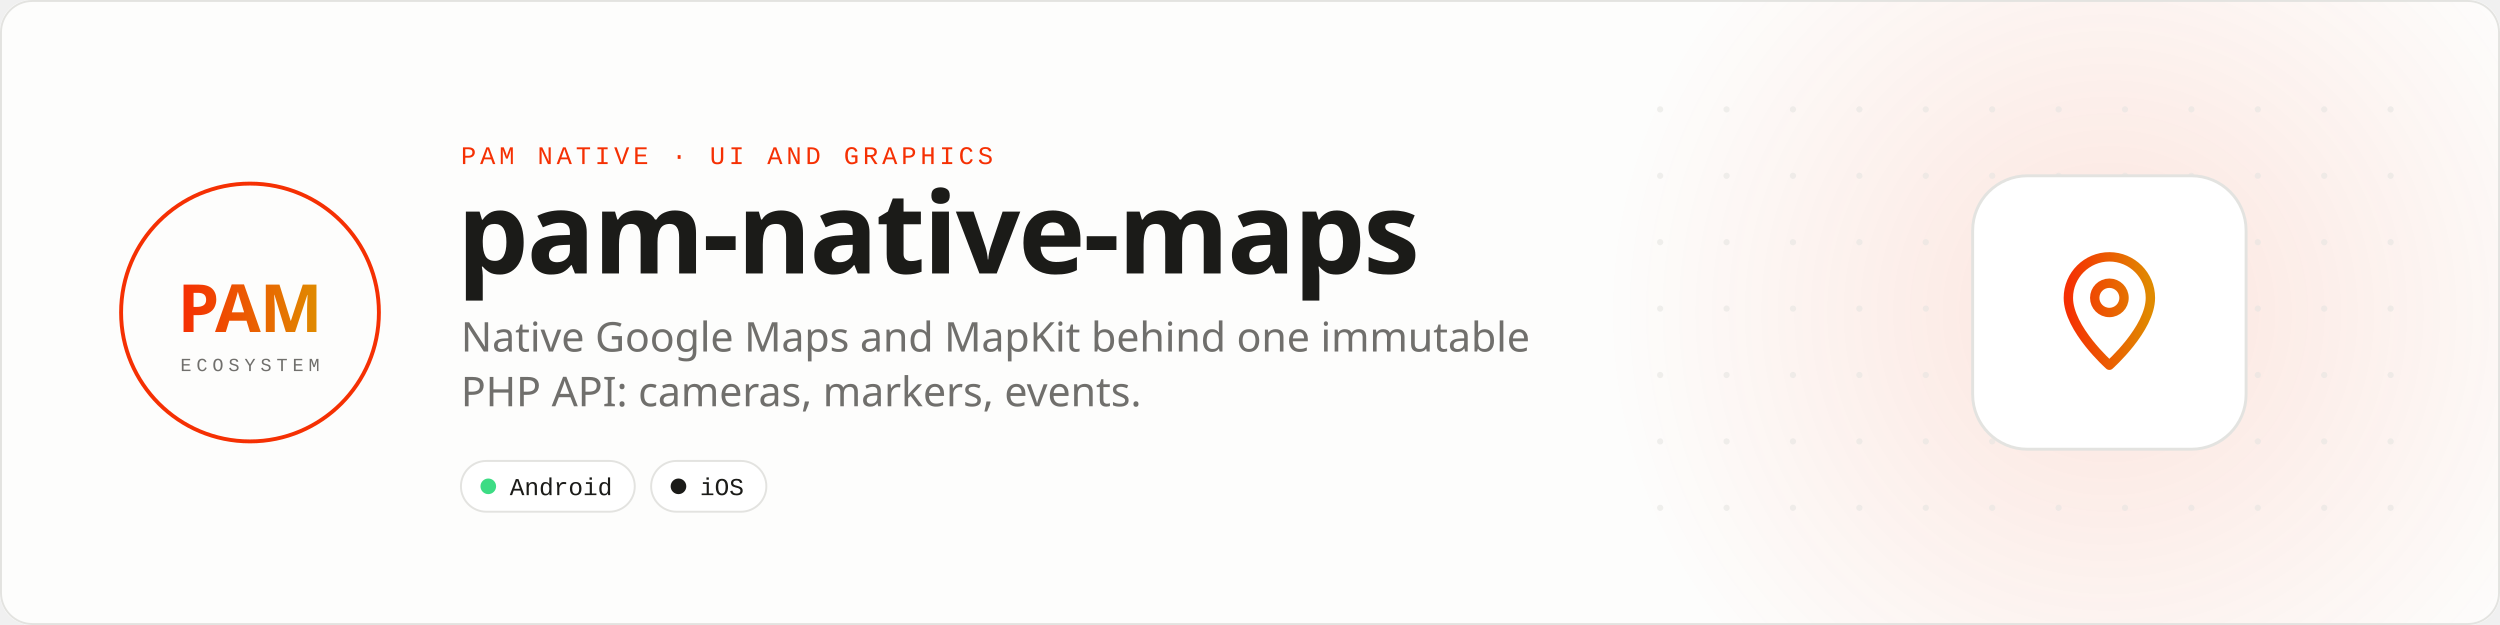
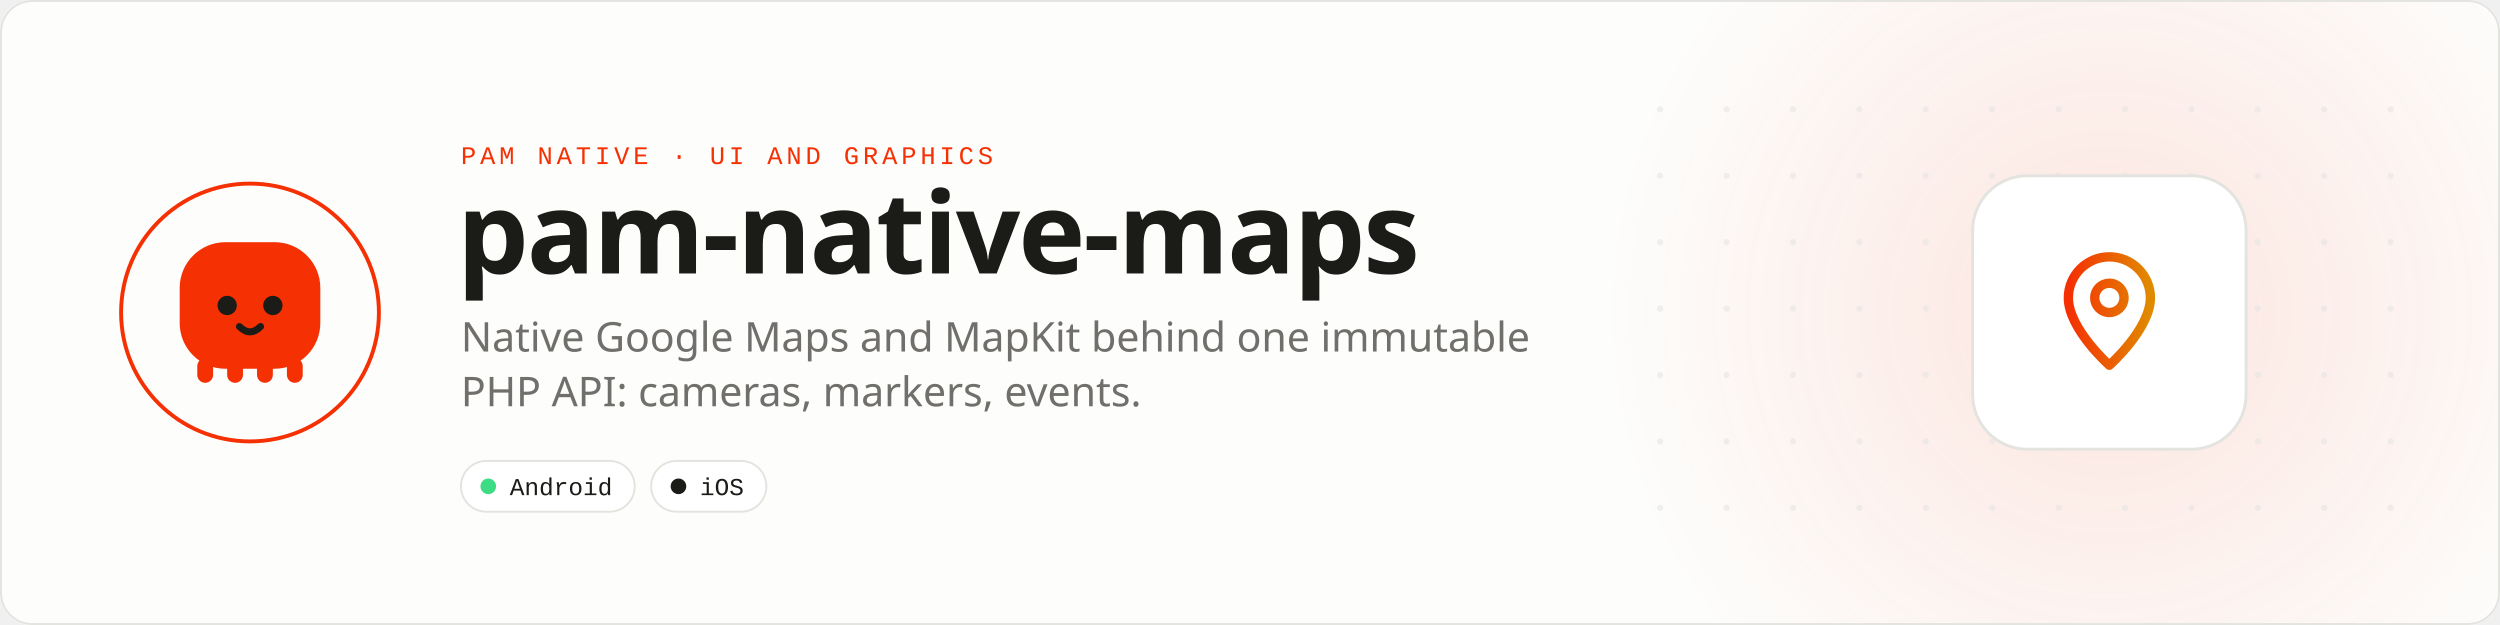
<svg xmlns="http://www.w3.org/2000/svg" viewBox="0 0 1280 320" width="1280" height="320" role="img" aria-label="pam-native-maps: Native Google Maps and MapKit behind one immutable PHP API: cameras, markers, events.">
  <defs>
    <linearGradient id="pg" x1="0" y1="0" x2="1" y2="0">
      <stop offset="0" stop-color="#f53003" />
      <stop offset="1" stop-color="#e08a00" />
    </linearGradient>
    <radialGradient id="gl">
      <stop offset="0" stop-color="#f53003" stop-opacity=".12" />
      <stop offset="1" stop-color="#f53003" stop-opacity="0" />
    </radialGradient>
    <clipPath id="cl">
      <rect width="1280" height="320" rx="16" />
    </clipPath>
  </defs>
  <g clip-path="url(#cl)">
    <rect width="1280" height="320" fill="#fdfdfc" />
    <circle cx="1080" cy="160" r="260" fill="url(#gl)" />
    <g fill="#e3e3e0" opacity=".55">
      <circle cx="850" cy="56" r="1.6" />
      <circle cx="850" cy="90" r="1.6" />
      <circle cx="850" cy="124" r="1.6" />
      <circle cx="850" cy="158" r="1.6" />
      <circle cx="850" cy="192" r="1.6" />
      <circle cx="850" cy="226" r="1.6" />
      <circle cx="850" cy="260" r="1.6" />
      <circle cx="884" cy="56" r="1.6" />
      <circle cx="884" cy="90" r="1.6" />
      <circle cx="884" cy="124" r="1.6" />
      <circle cx="884" cy="158" r="1.6" />
      <circle cx="884" cy="192" r="1.6" />
      <circle cx="884" cy="226" r="1.6" />
      <circle cx="884" cy="260" r="1.6" />
      <circle cx="918" cy="56" r="1.6" />
      <circle cx="918" cy="90" r="1.6" />
      <circle cx="918" cy="124" r="1.6" />
      <circle cx="918" cy="158" r="1.6" />
      <circle cx="918" cy="192" r="1.6" />
      <circle cx="918" cy="226" r="1.6" />
      <circle cx="918" cy="260" r="1.6" />
      <circle cx="952" cy="56" r="1.6" />
      <circle cx="952" cy="90" r="1.6" />
      <circle cx="952" cy="124" r="1.6" />
      <circle cx="952" cy="158" r="1.6" />
      <circle cx="952" cy="192" r="1.6" />
      <circle cx="952" cy="226" r="1.6" />
      <circle cx="952" cy="260" r="1.6" />
      <circle cx="986" cy="56" r="1.6" />
      <circle cx="986" cy="90" r="1.6" />
      <circle cx="986" cy="124" r="1.6" />
      <circle cx="986" cy="158" r="1.6" />
      <circle cx="986" cy="192" r="1.6" />
      <circle cx="986" cy="226" r="1.6" />
      <circle cx="986" cy="260" r="1.6" />
      <circle cx="1020" cy="56" r="1.6" />
      <circle cx="1020" cy="90" r="1.6" />
      <circle cx="1020" cy="124" r="1.6" />
      <circle cx="1020" cy="158" r="1.6" />
      <circle cx="1020" cy="192" r="1.6" />
      <circle cx="1020" cy="226" r="1.6" />
      <circle cx="1020" cy="260" r="1.6" />
      <circle cx="1054" cy="56" r="1.6" />
      <circle cx="1054" cy="90" r="1.6" />
      <circle cx="1054" cy="124" r="1.6" />
      <circle cx="1054" cy="158" r="1.6" />
      <circle cx="1054" cy="192" r="1.6" />
      <circle cx="1054" cy="226" r="1.6" />
      <circle cx="1054" cy="260" r="1.6" />
      <circle cx="1088" cy="56" r="1.6" />
      <circle cx="1088" cy="90" r="1.6" />
      <circle cx="1088" cy="124" r="1.6" />
      <circle cx="1088" cy="158" r="1.6" />
      <circle cx="1088" cy="192" r="1.6" />
      <circle cx="1088" cy="226" r="1.6" />
      <circle cx="1088" cy="260" r="1.6" />
      <circle cx="1122" cy="56" r="1.6" />
      <circle cx="1122" cy="90" r="1.6" />
      <circle cx="1122" cy="124" r="1.6" />
      <circle cx="1122" cy="158" r="1.6" />
      <circle cx="1122" cy="192" r="1.6" />
      <circle cx="1122" cy="226" r="1.6" />
      <circle cx="1122" cy="260" r="1.6" />
      <circle cx="1156" cy="56" r="1.6" />
      <circle cx="1156" cy="90" r="1.6" />
      <circle cx="1156" cy="124" r="1.6" />
      <circle cx="1156" cy="158" r="1.6" />
      <circle cx="1156" cy="192" r="1.6" />
      <circle cx="1156" cy="226" r="1.6" />
      <circle cx="1156" cy="260" r="1.6" />
      <circle cx="1190" cy="56" r="1.6" />
      <circle cx="1190" cy="90" r="1.6" />
      <circle cx="1190" cy="124" r="1.6" />
      <circle cx="1190" cy="158" r="1.6" />
      <circle cx="1190" cy="192" r="1.6" />
      <circle cx="1190" cy="226" r="1.6" />
      <circle cx="1190" cy="260" r="1.6" />
      <circle cx="1224" cy="56" r="1.6" />
      <circle cx="1224" cy="90" r="1.6" />
      <circle cx="1224" cy="124" r="1.6" />
      <circle cx="1224" cy="158" r="1.6" />
      <circle cx="1224" cy="192" r="1.6" />
      <circle cx="1224" cy="226" r="1.6" />
      <circle cx="1224" cy="260" r="1.6" />
    </g>
  </g>
  <rect x=".5" y=".5" width="1279" height="319" rx="16" fill="none" stroke="#e3e3e0" />
  <circle cx="128" cy="160" r="66" fill="#fdfdfc" stroke="#f53003" stroke-width="2" />
  <circle cx="128" cy="160" r="66" fill="none" stroke="#f53003">
    <animate attributeName="r" values="66;92" dur="3s" repeatCount="indefinite" />
    <animate attributeName="stroke-opacity" values=".5;0" dur="3s" repeatCount="indefinite" />
  </circle>
-   <text x="128" y="170" text-anchor="middle" font-family="-apple-system, BlinkMacSystemFont, 'Segoe UI', 'Noto Sans', Helvetica, Arial, sans-serif" font-weight="700" font-size="34" letter-spacing="-.5" fill="url(#pg)">PAM</text>
-   <text x="128" y="190" text-anchor="middle" font-family="ui-monospace, SFMono-Regular, 'SF Mono', Menlo, Consolas, 'Liberation Mono', monospace" font-size="9.5" letter-spacing="2.5" fill="#706f6c">ECOSYSTEM</text>
+   <g transform="translate(74 104.2) scale(.9)">
+     <rect x="30" y="88" width="9" height="14" rx="4.5" fill="#f53003" />
+     <rect x="47" y="88" width="9" height="14" rx="4.5" fill="#f53003" />
+     <rect x="64" y="88" width="9" height="14" rx="4.5" fill="#f53003" />
+     <rect x="81" y="88" width="9" height="14" rx="4.5" fill="#f53003" />
+     <rect x="20" y="22" width="80" height="72" rx="26" fill="#f53003" />
+     <circle cx="47" cy="58" r="5.5" fill="#1b1b18" />
+     <circle cx="73" cy="58" r="5.5" fill="#1b1b18" />
+     <path d="M54 70q6 6 12 0" stroke="#1b1b18" stroke-width="4" stroke-linecap="round" fill="none" />
+   </g>
  <text x="236" y="84" font-family="ui-monospace, SFMono-Regular, 'SF Mono', Menlo, Consolas, 'Liberation Mono', monospace" font-size="13" letter-spacing="2" fill="#f53003">PAM NATIVE · UI AND GRAPHICS</text>
  <text x="234" y="140" font-family="-apple-system, BlinkMacSystemFont, 'Segoe UI', 'Noto Sans', Helvetica, Arial, sans-serif" font-weight="700" font-size="58" letter-spacing="-1" fill="#1b1b18">pam-native-maps</text>
  <text x="236" y="180" font-family="-apple-system, BlinkMacSystemFont, 'Segoe UI', 'Noto Sans', Helvetica, Arial, sans-serif" font-size="21" fill="#706f6c">Native Google Maps and MapKit behind one immutable</text>
  <text x="236" y="208" font-family="-apple-system, BlinkMacSystemFont, 'Segoe UI', 'Noto Sans', Helvetica, Arial, sans-serif" font-size="21" fill="#706f6c">PHP API: cameras, markers, events.</text>
  <rect x="236" y="236" width="89" height="26" rx="13" fill="#ffffff" stroke="#e3e3e0" />
  <circle cx="250" cy="249" r="4" fill="#3ddc84" />
  <text x="261" y="253.5" font-family="ui-monospace, SFMono-Regular, 'SF Mono', Menlo, Consolas, 'Liberation Mono', monospace" font-size="12.5" fill="#1b1b18">Android</text>
  <rect x="333.375" y="236" width="59" height="26" rx="13" fill="#ffffff" stroke="#e3e3e0" />
  <circle cx="347.375" cy="249" r="4" fill="#1b1b18" />
  <text x="358.375" y="253.5" font-family="ui-monospace, SFMono-Regular, 'SF Mono', Menlo, Consolas, 'Liberation Mono', monospace" font-size="12.5" fill="#1b1b18">iOS</text>
  <rect x="1010" y="90" width="140" height="140" rx="28" fill="#ffffff" stroke="#e3e3e0" stroke-width="1.5" />
  <g transform="translate(1044 124) scale(3)" fill="none" stroke="url(#pg)" stroke-width="1.6" stroke-linecap="round" stroke-linejoin="round">
    <path d="M12 21s-7-6.2-7-11.5a7 7 0 0 1 14 0C19 14.8 12 21 12 21zM9.5 9.5a2.5 2.5 0 1 0 5.0 0a2.5 2.5 0 1 0 -5.0 0" />
  </g>
</svg>
